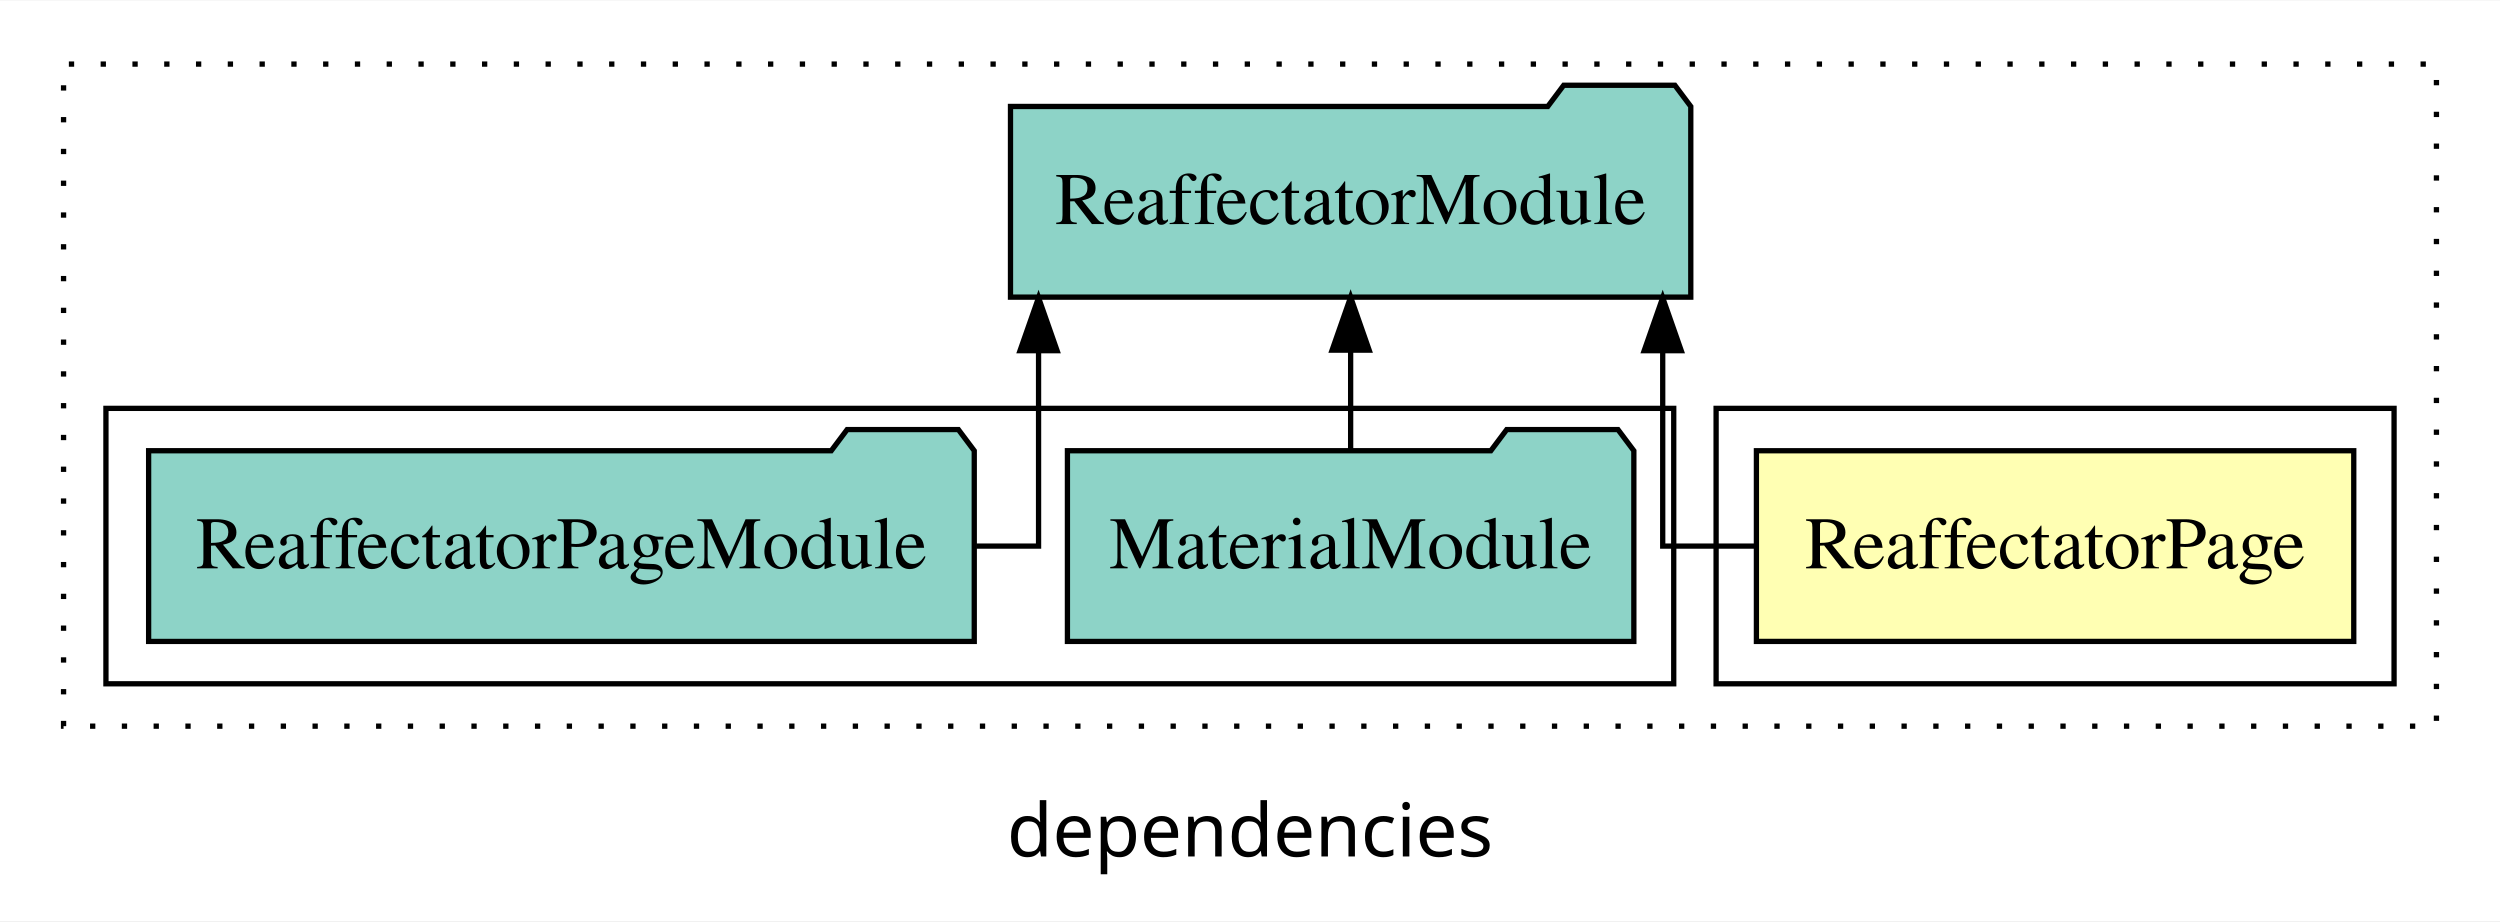
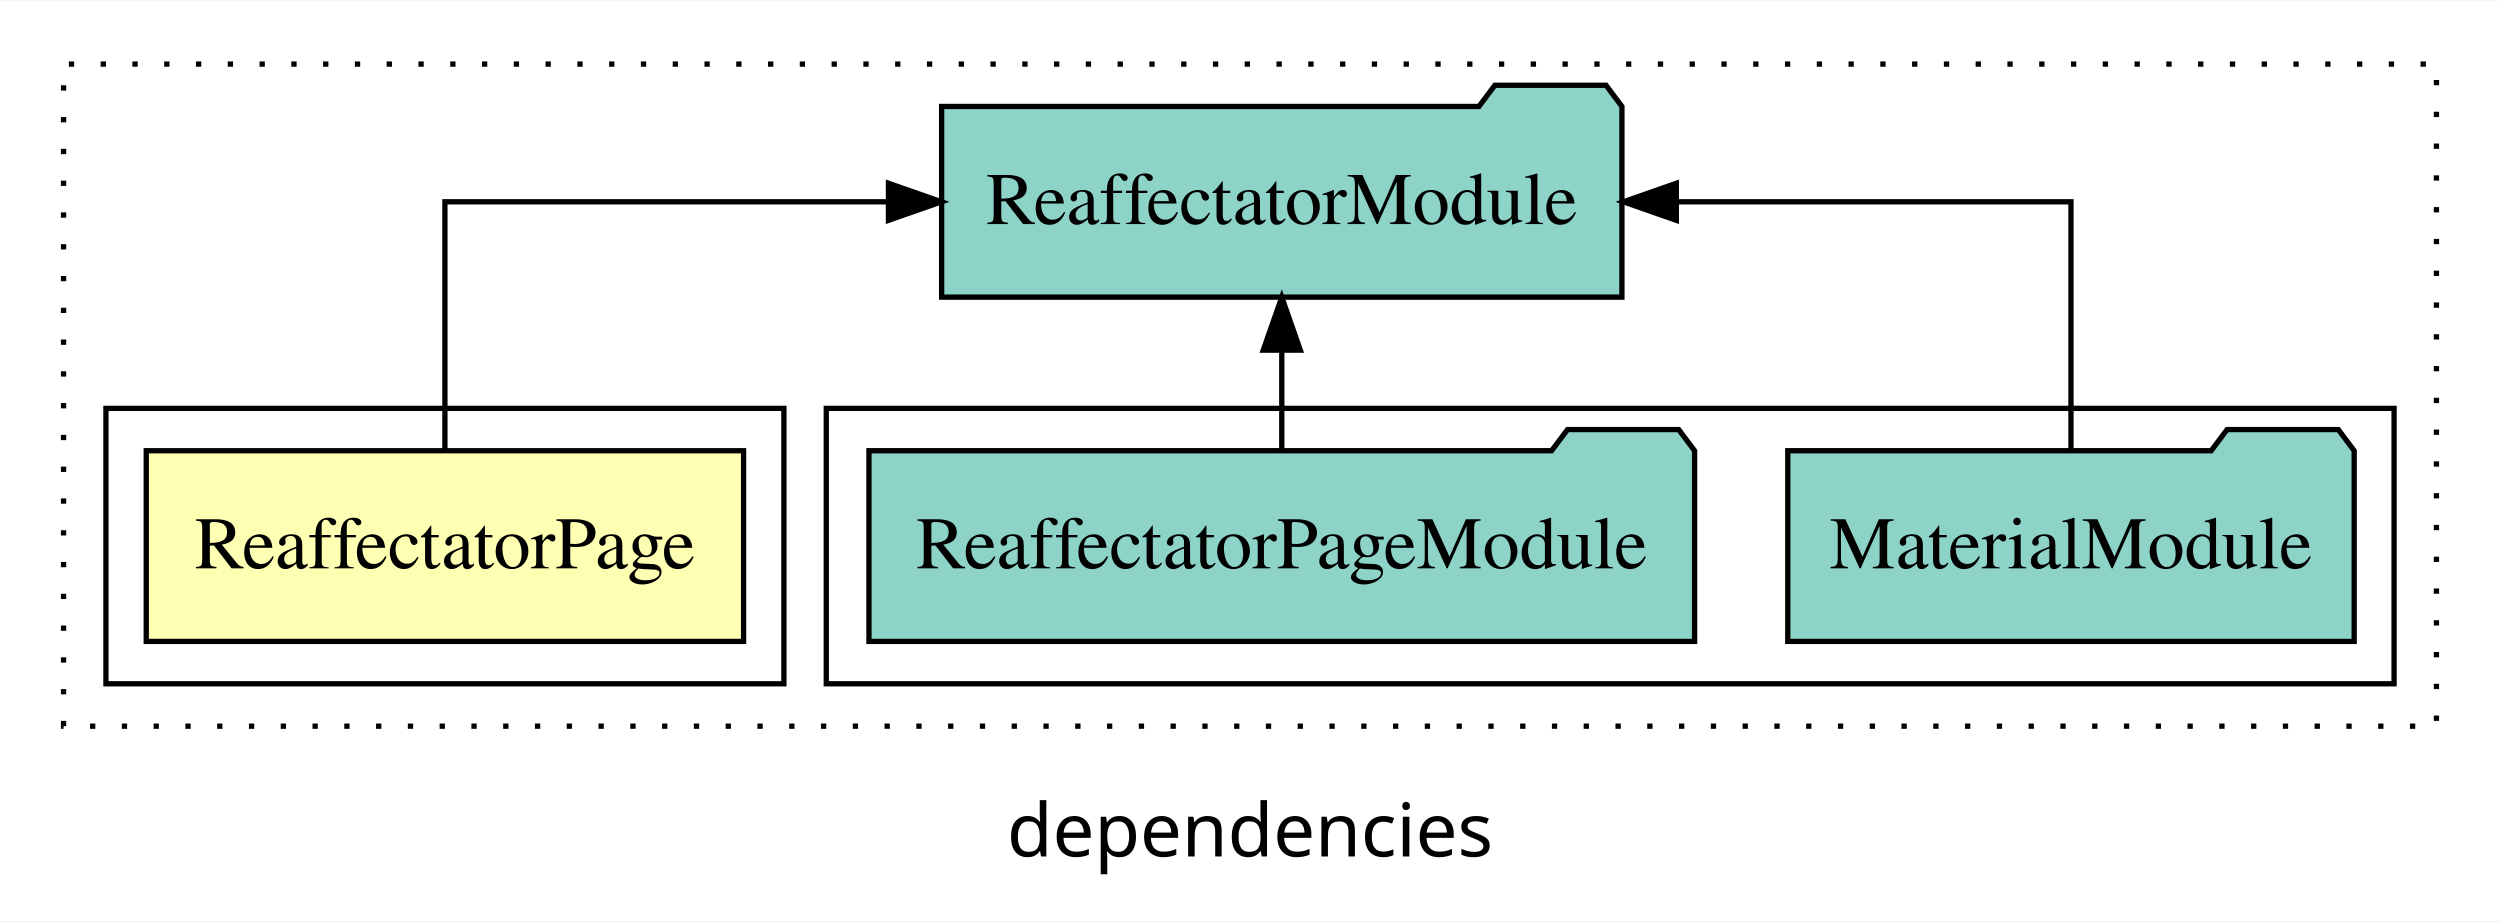
<svg xmlns="http://www.w3.org/2000/svg" width="472pt" height="174pt" viewBox="0.00 0.00 472.00 173.80">
  <g id="graph0" class="graph" transform="scale(1 1) rotate(0) translate(4 169.8)">
    <polygon fill="white" stroke="transparent" points="-4,4 -4,-169.8 468,-169.8 468,4 -4,4" />
    <text text-anchor="middle" x="232" y="-8.2" font-family="sans-serif" font-size="14.00">dependencies</text>
    <g id="clust1" class="cluster">
      <polygon fill="none" stroke="black" stroke-dasharray="1,5" points="8,-32.8 8,-157.8 456,-157.8 456,-32.8 8,-32.8" />
    </g>
+     <g id="clust4" class="cluster">
+       <polygon fill="none" stroke="black" points="152,-40.8 152,-92.8 448,-92.8 448,-40.8 152,-40.8" />
+     </g>
    <g id="clust2" class="cluster">
-       <polygon fill="none" stroke="black" points="320,-40.8 320,-92.8 448,-92.8 448,-40.8 320,-40.8" />
-     </g>
-     <g id="clust4" class="cluster">
-       <polygon fill="none" stroke="black" points="16,-40.8 16,-92.8 312,-92.8 312,-40.8 16,-40.8" />
+       <polygon fill="none" stroke="black" points="16,-40.8 16,-92.8 144,-92.8 144,-40.8 16,-40.8" />
    </g>
    <g id="node1" class="node">
-       <polygon fill="#ffffb3" stroke="black" points="440.39,-84.8 327.61,-84.8 327.61,-48.8 440.39,-48.8 440.39,-84.8" />
-       <text text-anchor="middle" x="384" y="-62.6" font-family="Times,serif" font-size="14.00">ReaffectatorPage</text>
+       <polygon fill="#ffffb3" stroke="black" points="136.39,-84.8 23.61,-84.8 23.61,-48.8 136.39,-48.8 136.39,-84.8" />
+       <text text-anchor="middle" x="80" y="-62.6" font-family="Times,serif" font-size="14.00">ReaffectatorPage</text>
    </g>
    <g id="node2" class="node">
-       <polygon fill="#8dd3c7" stroke="black" points="315.22,-149.8 312.22,-153.8 291.22,-153.8 288.22,-149.8 186.78,-149.8 186.78,-113.8 315.22,-113.8 315.22,-149.8" />
-       <text text-anchor="middle" x="251" y="-127.6" font-family="Times,serif" font-size="14.00">ReaffectatorModule</text>
+       <polygon fill="#8dd3c7" stroke="black" points="302.22,-149.8 299.22,-153.8 278.22,-153.8 275.22,-149.8 173.78,-149.8 173.78,-113.8 302.22,-113.8 302.22,-149.8" />
+       <text text-anchor="middle" x="238" y="-127.6" font-family="Times,serif" font-size="14.00">ReaffectatorModule</text>
    </g>
    <g id="edge1" class="edge">
-       <path fill="none" stroke="black" d="M327.48,-66.8C317.34,-66.8 309.92,-66.8 309.92,-66.8 309.92,-66.8 309.92,-103.69 309.92,-103.69" />
-       <polygon fill="black" stroke="black" points="306.42,-103.69 309.92,-113.69 313.42,-103.69 306.42,-103.69" />
+       <path fill="none" stroke="black" d="M80,-84.91C80,-104.14 80,-131.8 80,-131.8 80,-131.8 163.74,-131.8 163.74,-131.8" />
+       <polygon fill="black" stroke="black" points="163.74,-135.3 173.74,-131.8 163.74,-128.3 163.74,-135.3" />
    </g>
    <g id="node3" class="node">
-       <polygon fill="#8dd3c7" stroke="black" points="304.47,-84.8 301.47,-88.8 280.47,-88.8 277.47,-84.8 197.53,-84.8 197.53,-48.8 304.47,-48.8 304.47,-84.8" />
-       <text text-anchor="middle" x="251" y="-62.6" font-family="Times,serif" font-size="14.00">MaterialModule</text>
+       <polygon fill="#8dd3c7" stroke="black" points="440.47,-84.8 437.47,-88.8 416.47,-88.8 413.47,-84.8 333.53,-84.8 333.53,-48.8 440.47,-48.8 440.47,-84.8" />
+       <text text-anchor="middle" x="387" y="-62.6" font-family="Times,serif" font-size="14.00">MaterialModule</text>
    </g>
    <g id="edge2" class="edge">
-       <path fill="none" stroke="black" d="M251,-84.91C251,-84.91 251,-103.79 251,-103.79" />
-       <polygon fill="black" stroke="black" points="247.5,-103.79 251,-113.79 254.5,-103.79 247.5,-103.79" />
+       <path fill="none" stroke="black" d="M387,-84.91C387,-104.14 387,-131.8 387,-131.8 387,-131.8 312.49,-131.8 312.49,-131.8" />
+       <polygon fill="black" stroke="black" points="312.49,-128.3 302.49,-131.8 312.49,-135.3 312.49,-128.3" />
    </g>
    <g id="node4" class="node">
-       <polygon fill="#8dd3c7" stroke="black" points="179.94,-84.8 176.94,-88.8 155.94,-88.8 152.94,-84.8 24.06,-84.8 24.06,-48.8 179.94,-48.8 179.94,-84.8" />
-       <text text-anchor="middle" x="102" y="-62.6" font-family="Times,serif" font-size="14.00">ReaffectatorPageModule</text>
+       <polygon fill="#8dd3c7" stroke="black" points="315.94,-84.8 312.94,-88.8 291.94,-88.8 288.94,-84.8 160.06,-84.8 160.06,-48.8 315.94,-48.8 315.94,-84.8" />
+       <text text-anchor="middle" x="238" y="-62.6" font-family="Times,serif" font-size="14.00">ReaffectatorPageModule</text>
    </g>
    <g id="edge3" class="edge">
-       <path fill="none" stroke="black" d="M180.3,-66.8C187.45,-66.8 192.08,-66.8 192.08,-66.8 192.08,-66.8 192.08,-103.69 192.08,-103.69" />
-       <polygon fill="black" stroke="black" points="188.58,-103.69 192.08,-113.69 195.58,-103.69 188.58,-103.69" />
+       <path fill="none" stroke="black" d="M238,-84.91C238,-84.91 238,-103.79 238,-103.79" />
+       <polygon fill="black" stroke="black" points="234.5,-103.79 238,-113.79 241.5,-103.79 234.5,-103.79" />
    </g>
  </g>
</svg>
